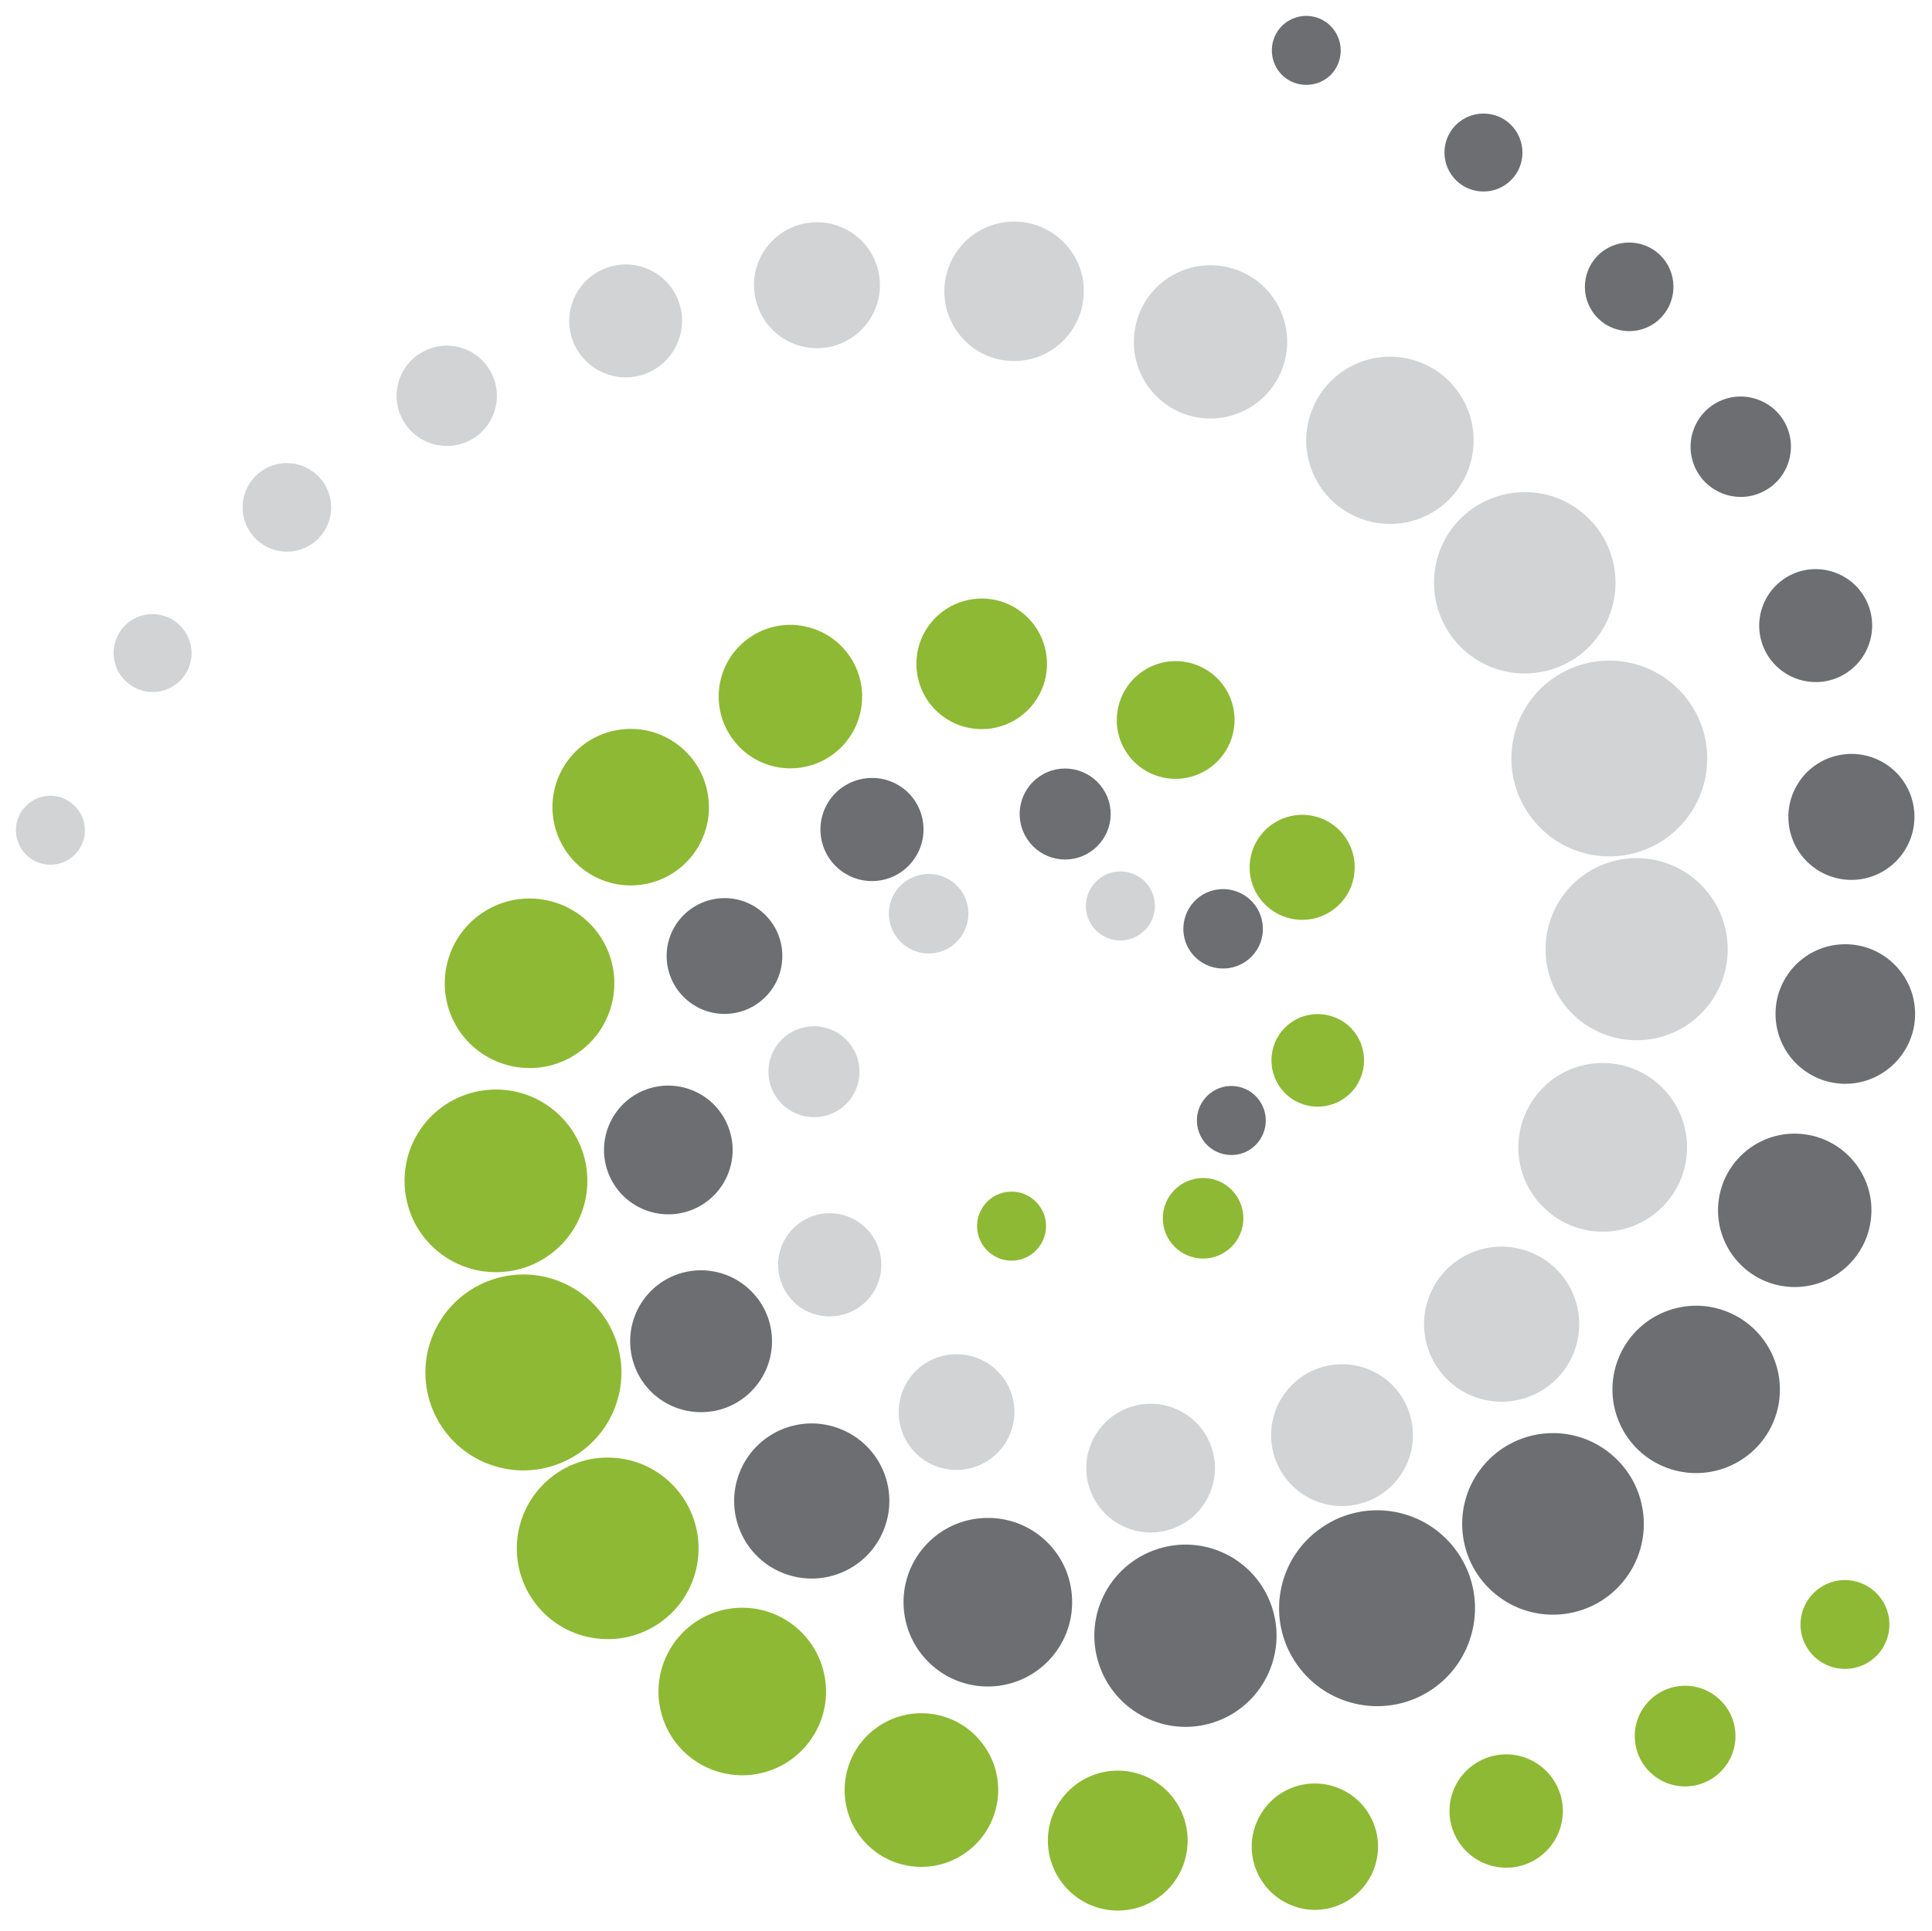
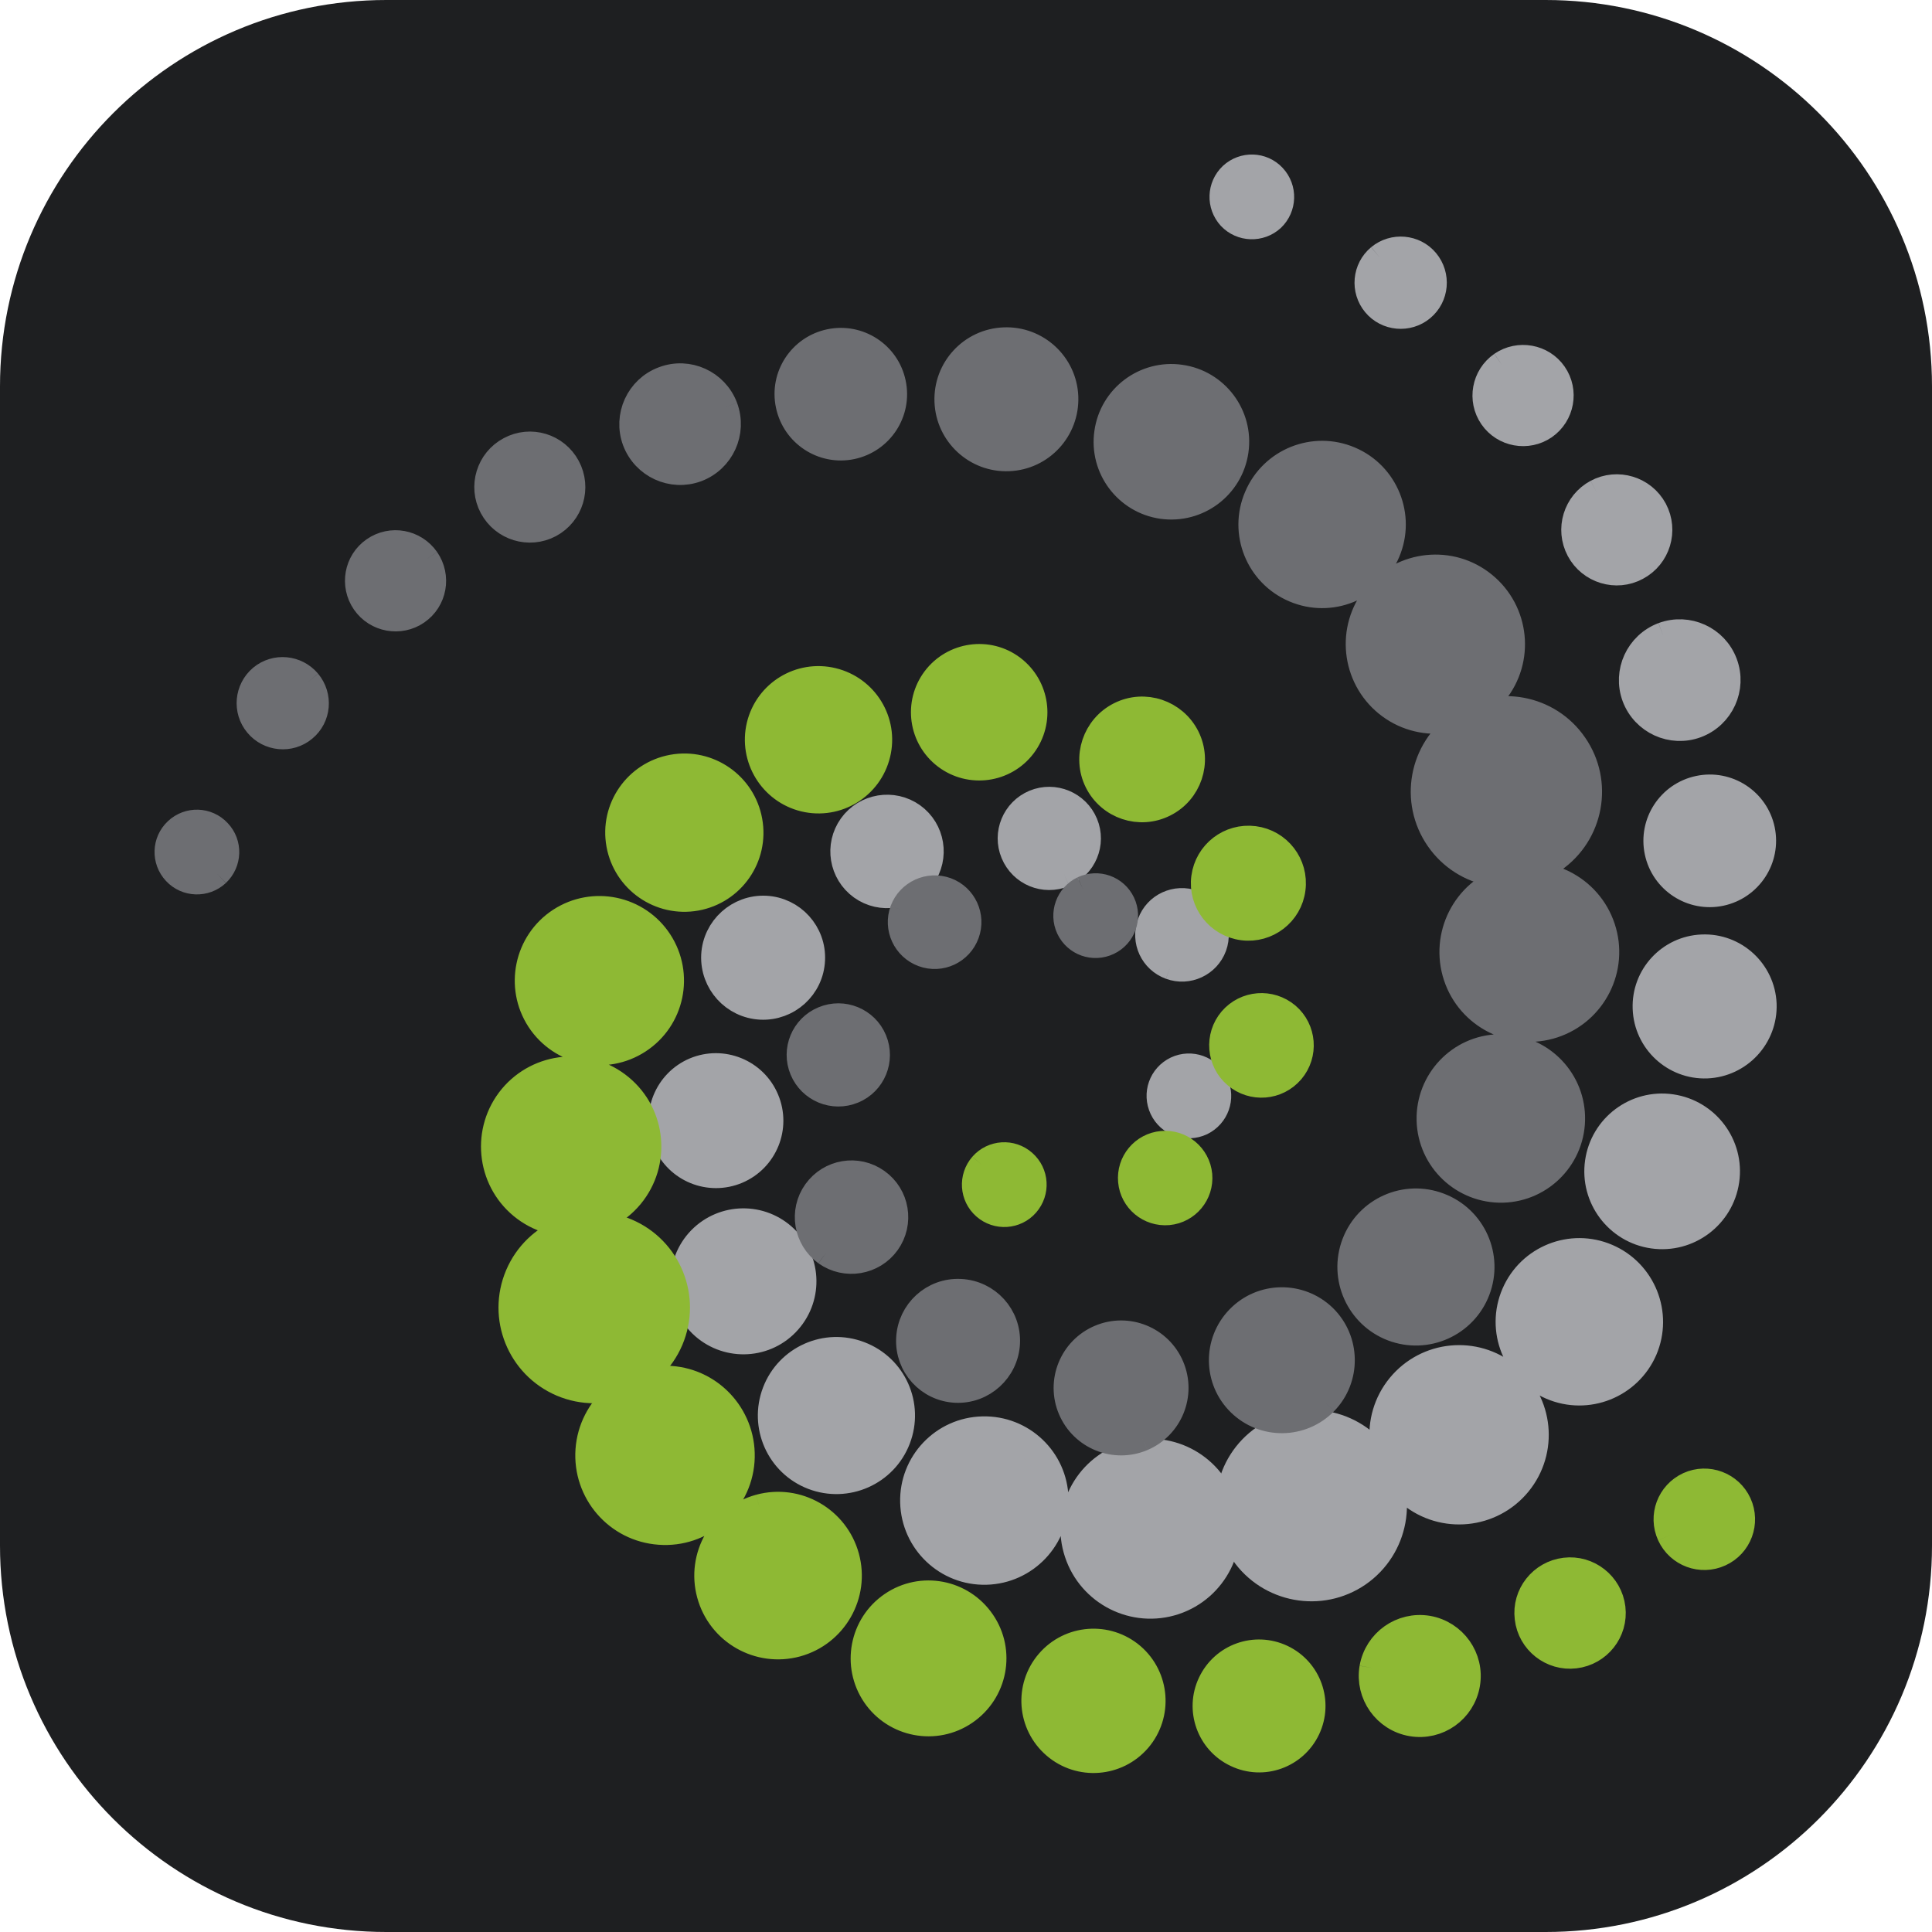
- <svg xmlns="http://www.w3.org/2000/svg" aria-labelledby="t" viewBox="-1.3 -1.3 157.5 157.4">
-   <path fill="#6D6E72" d="M96.55 91.27c.66 1.4 2.33 1.99 3.74 1.33 1.4-.68 1.99-2.35 1.33-3.74-.66-1.42-2.34-2.01-3.74-1.35-1.41.68-2 2.34-1.33 3.76m.75-13.8c1.68.61 3.54-.25 4.16-1.93.61-1.68-.26-3.54-1.93-4.15-1.69-.62-3.55.24-4.16 1.92-.62 1.7.24 3.54 1.93 4.16m-10.34-8.98c1.88-.79 2.79-2.95 2-4.84s-2.96-2.79-4.85-2.01c-1.89.79-2.79 2.96-2 4.85.79 1.9 2.95 2.79 4.85 2m-13.76.28c1.35-1.88.92-4.51-.96-5.86-1.89-1.35-4.52-.91-5.87.97-1.35 1.89-.92 4.51.97 5.87 1.89 1.35 4.51.92 5.86-.98m-10.73 8.1c.13-2.6-1.87-4.81-4.47-4.94-2.6-.12-4.82 1.88-4.95 4.48-.12 2.61 1.88 4.82 4.49 4.95 2.6.12 4.81-1.88 4.93-4.49m-4.46 13.55c-1.12-2.67-4.2-3.92-6.87-2.8-2.66 1.13-3.91 4.21-2.79 6.87 1.13 2.68 4.2 3.93 6.88 2.8 2.66-1.13 3.91-4.2 2.78-6.87m1.88 13.5c-2.29-2.24-5.95-2.19-8.18.09-2.22 2.29-2.18 5.95.1 8.19 2.29 2.22 5.96 2.18 8.18-.11 2.23-2.29 2.19-5.94-.1-8.17m7.25 11.26c-3.26-1.26-6.92.37-8.17 3.63s.37 6.92 3.63 8.17 6.93-.37 8.18-3.64c1.25-3.26-.37-6.91-3.64-8.16m11.92 7.28c-3.8.09-6.8 3.25-6.7 7.04.1 3.8 3.25 6.8 7.05 6.7 3.79-.1 6.8-3.26 6.69-7.06-.09-3.79-3.24-6.78-7.04-6.68m13.96 2.55c-3.91 1.29-6.02 5.49-4.73 9.38 1.29 3.9 5.49 6.01 9.38 4.73 3.89-1.29 6.01-5.5 4.72-9.39-1.28-3.89-5.48-6.01-9.37-4.72" />
-   <path fill="#6D6E72" d="M117.53 125.28c-2.5-3.62-7.46-4.54-11.09-2.03-3.65 2.5-4.56 7.48-2.05 11.1 2.5 3.63 7.48 4.55 11.11 2.05 3.62-2.51 4.54-7.49 2.03-11.12m12.46-8.06c-3.16-2.59-7.81-2.13-10.41 1.03-2.6 3.17-2.13 7.83 1.03 10.42s7.83 2.13 10.42-1.03 2.13-7.83-1.04-10.42m9.67-11.51c-3.45-1.48-7.46.11-8.95 3.57-1.5 3.47.11 7.49 3.57 8.97s7.47-.11 8.97-3.57c1.48-3.46-.12-7.48-3.59-8.97m6.23-14.52c-3.41-.49-6.58 1.88-7.07 5.3s1.89 6.59 5.3 7.08c3.42.49 6.59-1.89 7.08-5.31.49-3.41-1.89-6.58-5.31-7.07m3.01-15.5c-3.13.12-5.58 2.76-5.45 5.9.12 3.14 2.77 5.59 5.9 5.47 3.14-.13 5.59-2.78 5.47-5.92-.13-3.13-2.78-5.58-5.92-5.45m-.33-15.41c-2.77.58-4.55 3.3-3.97 6.07.58 2.78 3.31 4.56 6.08 3.98 2.78-.59 4.56-3.31 3.98-6.09-.58-2.77-3.31-4.55-6.09-3.96m-3.46-14.89c-2.38.9-3.59 3.54-2.71 5.92.89 2.38 3.55 3.6 5.93 2.71 2.38-.9 3.59-3.55 2.7-5.93s-3.54-3.58-5.92-2.7m-6.43-13.88c-1.99 1.07-2.74 3.54-1.68 5.54 1.06 1.99 3.55 2.75 5.53 1.68 2-1.06 2.75-3.54 1.69-5.54-1.07-1.99-3.55-2.74-5.54-1.68m-9.22-12.4c-1.64 1.14-2.05 3.39-.92 5.03s3.39 2.05 5.03.92c1.63-1.14 2.05-3.39.91-5.04-1.13-1.63-3.38-2.03-5.02-.91M117.6 8.69c-1.35 1.13-1.53 3.13-.41 4.48s3.14 1.53 4.48.41c1.35-1.12 1.53-3.13.4-4.49-1.12-1.34-3.12-1.51-4.47-.4M107.23.88c-1.05-1.13-2.83-1.18-3.96-.13-1.13 1.07-1.19 2.84-.13 3.99 1.06 1.12 2.84 1.18 3.98.13 1.12-1.07 1.18-2.85.11-3.99" />
-   <path fill="#D1D3D4" d="M88.83 70.02c-1.39.67-2 2.34-1.34 3.75.67 1.41 2.34 2 3.75 1.33s2-2.34 1.34-3.74c-.67-1.41-2.34-2-3.75-1.34m-17.47 2.05c-.62 1.68.25 3.55 1.93 4.17s3.54-.24 4.16-1.94c.61-1.67-.24-3.53-1.92-4.15-1.68-.61-3.55.25-4.17 1.92M61.63 87.5c.79 1.89 2.96 2.79 4.86 2 1.89-.78 2.78-2.95 1.99-4.85-.79-1.89-2.96-2.78-4.85-1.99-1.89.78-2.79 2.95-2 4.84m2.26 17.75c1.89 1.34 4.52.9 5.87-.98 1.35-1.89.92-4.52-.98-5.87-1.89-1.35-4.51-.91-5.86.98s-.91 4.51.97 5.87m12.57 13.29c2.59.12 4.8-1.89 4.93-4.49.13-2.61-1.88-4.81-4.49-4.93-2.61-.13-4.81 1.89-4.93 4.49-.13 2.6 1.88 4.81 4.49 4.93m18.09 4.69c2.66-1.13 3.91-4.21 2.78-6.88-1.12-2.66-4.2-3.92-6.88-2.78-2.66 1.13-3.91 4.21-2.78 6.87 1.13 2.67 4.21 3.92 6.88 2.79m17.7-3.49c2.22-2.29 2.17-5.95-.11-8.18-2.3-2.22-5.96-2.17-8.18.12-2.23 2.3-2.17 5.95.11 8.17 2.29 2.23 5.95 2.18 8.18-.11m14.77-10.82c1.25-3.26-.38-6.92-3.65-8.16-3.26-1.25-6.92.38-8.16 3.64-1.25 3.27.4 6.93 3.65 8.17 3.27 1.24 6.92-.4 8.16-3.65m9.21-16.86c-.1-3.78-3.25-6.78-7.05-6.69s-6.79 3.26-6.7 7.05c.1 3.81 3.26 6.79 7.06 6.7 3.79-.1 6.79-3.26 6.69-7.06m2.94-18.3c-1.28-3.88-5.48-6.01-9.38-4.72-3.89 1.28-6 5.48-4.72 9.38 1.28 3.89 5.49 6 9.38 4.72 3.89-1.29 6.01-5.48 4.72-9.38" />
-   <path fill="#D1D3D4" d="M134.43 67.11c3.63-2.51 4.54-7.48 2.03-11.1-2.49-3.63-7.47-4.54-11.1-2.04s-4.54 7.47-2.03 11.1c2.51 3.64 7.48 4.54 11.1 2.04m-5.69-16.23c2.58-3.16 2.1-7.82-1.07-10.4-3.15-2.58-7.82-2.09-10.41 1.06-2.58 3.17-2.09 7.83 1.07 10.41 3.17 2.58 7.84 2.1 10.41-1.07m-10.45-13.62c1.47-3.45-.14-7.46-3.6-8.93-3.46-1.48-7.48.13-8.95 3.6-1.49 3.46.13 7.47 3.6 8.94 3.47 1.48 7.47-.13 8.95-3.61m-14.72-9.81c.49-3.41-1.89-6.58-5.31-7.06-3.41-.49-6.58 1.88-7.06 5.3-.5 3.41 1.88 6.58 5.29 7.07 3.43.48 6.59-1.89 7.08-5.31m-16.52-5.24c-.12-3.12-2.77-5.57-5.9-5.44-3.14.12-5.58 2.76-5.46 5.9s2.77 5.59 5.9 5.46c3.14-.12 5.58-2.77 5.46-5.92m-16.73-1.32c-.58-2.77-3.3-4.54-6.07-3.96-2.78.58-4.56 3.3-3.97 6.07.58 2.78 3.3 4.56 6.07 3.98 2.78-.59 4.56-3.31 3.97-6.09m-16.31 2.35c-.89-2.37-3.54-3.58-5.91-2.68-2.38.88-3.59 3.54-2.71 5.91.9 2.38 3.54 3.59 5.92 2.71 2.38-.9 3.59-3.55 2.7-5.94m-15.29 5.8c-1.07-1.99-3.53-2.74-5.52-1.67-2 1.06-2.75 3.54-1.69 5.52 1.07 2 3.55 2.75 5.54 1.69 1.99-1.07 2.74-3.54 1.67-5.54m-13.67 8.97c-1.14-1.63-3.37-2.05-5.02-.91-1.64 1.13-2.04 3.38-.91 5.02s3.39 2.05 5.02.92c1.64-1.13 2.05-3.38.91-5.03m-11.48 11.9c-1.13-1.34-3.12-1.53-4.47-.41-1.34 1.13-1.52 3.13-.4 4.47 1.12 1.35 3.13 1.54 4.47.42 1.36-1.12 1.53-3.12.4-4.48M4.73 68.45c1.13-1.07 1.2-2.85.12-3.98-1.06-1.14-2.83-1.19-3.96-.13C-.25 65.4-.3 67.18.76 68.31c1.06 1.14 2.84 1.19 3.97.14" />
-   <path fill="#8EB934" d="M79.05 96.81c-1.02 1.17-.91 2.94.26 3.97s2.95.91 3.96-.25c1.03-1.18.92-2.94-.25-3.97-1.16-1.03-2.94-.92-3.97.25m14.46 1.52c.16 1.8 1.76 3.13 3.57 2.97 1.81-.17 3.13-1.77 2.97-3.57-.17-1.81-1.77-3.14-3.57-2.97-1.8.16-3.14 1.76-2.97 3.57m10.17-10.3c1.59 1.35 3.96 1.16 5.32-.43 1.35-1.59 1.16-3.97-.42-5.32-1.6-1.35-3.97-1.16-5.33.42-1.35 1.59-1.16 3.98.43 5.33m.64-14.37c2.34.3 4.49-1.36 4.78-3.69.31-2.36-1.35-4.5-3.69-4.8-2.35-.3-4.49 1.35-4.8 3.7-.31 2.34 1.35 4.49 3.71 4.79m-7.64-11.97c2.37-1.18 3.34-4.06 2.16-6.43-1.19-2.37-4.07-3.34-6.44-2.15s-3.33 4.07-2.16 6.43c1.19 2.38 4.07 3.34 6.44 2.15m-13.7-5.66c1.77-2.35 1.3-5.68-1.05-7.46-2.34-1.77-5.68-1.29-7.45 1.05-1.77 2.35-1.3 5.68 1.04 7.45 2.35 1.77 5.69 1.31 7.46-1.04m-14.16.83c.76-3.14-1.18-6.29-4.32-7.05s-6.29 1.17-7.05 4.31c-.75 3.14 1.18 6.3 4.31 7.06 3.15.76 6.31-1.18 7.06-4.32m-12.43 6.52c-.62-3.47-3.94-5.78-7.41-5.15s-5.77 3.95-5.14 7.41c.63 3.47 3.94 5.77 7.41 5.15 3.47-.63 5.77-3.94 5.14-7.41m-8.73 11.71c-2.09-3.2-6.37-4.09-9.57-2.01-3.2 2.09-4.09 6.38-2.01 9.57 2.09 3.19 6.37 4.09 9.56 2.01 3.21-2.09 4.1-6.37 2.02-9.57m-3.78 14.15c-3.16-2.62-7.86-2.18-10.49.98-2.62 3.17-2.18 7.87.98 10.49 3.18 2.62 7.86 2.19 10.5-.98 2.62-3.17 2.19-7.87-.99-10.49" />
-   <path fill="#8EB934" d="M44.5 103.25c-4.06-1.73-8.75.17-10.48 4.22-1.73 4.07.16 8.75 4.22 10.48 4.07 1.72 8.75-.17 10.48-4.22 1.73-4.07-.16-8.75-4.22-10.48" />
-   <path fill="#8EB934" d="M48.78 117.56c-4.08-.31-7.63 2.78-7.93 6.85-.29 4.08 2.77 7.62 6.85 7.91 4.08.31 7.63-2.76 7.93-6.83.29-4.09-2.77-7.64-6.85-7.93m8.64 12.46c-3.64 1-5.79 4.75-4.8 8.39s4.74 5.78 8.39 4.79c3.64-1 5.78-4.75 4.79-8.38-.99-3.64-4.74-5.79-8.38-4.8m12.87 9.45c-2.86 1.95-3.59 5.85-1.65 8.71 1.94 2.85 5.84 3.59 8.69 1.64 2.86-1.95 3.61-5.84 1.66-8.69-1.95-2.87-5.84-3.61-8.7-1.66m15.21 5.58c-2.05 2.39-1.78 5.98.61 8.04s5.99 1.78 8.04-.61c2.04-2.39 1.77-5.99-.61-8.04-2.39-2.05-5.99-1.78-8.04.61m15.74 2.01c-1.22 2.56-.12 5.64 2.45 6.85 2.57 1.23 5.63.13 6.85-2.44s.13-5.64-2.44-6.86c-2.58-1.22-5.64-.13-6.86 2.45m15.69-1.48c-.42 2.51 1.27 4.9 3.78 5.33 2.52.43 4.9-1.26 5.33-3.78s-1.27-4.89-3.77-5.33c-2.52-.42-4.9 1.26-5.34 3.78m15.07-4.85c.26 2.25 2.31 3.86 4.55 3.59 2.26-.27 3.87-2.31 3.6-4.56s-2.32-3.86-4.56-3.59c-2.25.27-3.87 2.31-3.59 4.56m13.81-8.07c.84 1.82 2.99 2.61 4.8 1.78 1.83-.83 2.62-2.98 1.79-4.8-.83-1.81-2.98-2.62-4.8-1.79-1.82.84-2.63 2.98-1.79 4.81" />
+ <svg xmlns="http://www.w3.org/2000/svg" viewBox="0 0 100 100">
+   <rect width="100" height="100" rx="20" fill="#1E1F21" />
+   <g transform="translate(8 8) scale(0.5333333) translate(1.3 1.3)">
+     <path fill="#A3A4A8" stroke="#A3A4A8" stroke-width="2.6" stroke-linejoin="round" d="M96.55 91.27c.66 1.4 2.33 1.99 3.74 1.33 1.4-.68 1.99-2.35 1.33-3.74-.66-1.42-2.34-2.01-3.74-1.35-1.41.68-2 2.34-1.33 3.76m.75-13.8c1.68.61 3.54-.25 4.16-1.93.61-1.68-.26-3.54-1.93-4.15-1.69-.62-3.55.24-4.16 1.92-.62 1.7.24 3.54 1.93 4.16m-10.34-8.98c1.88-.79 2.79-2.95 2-4.84s-2.96-2.79-4.85-2.01c-1.89.79-2.79 2.96-2 4.85.79 1.9 2.95 2.79 4.85 2m-13.76.28c1.35-1.88.92-4.51-.96-5.86-1.89-1.35-4.52-.91-5.87.97-1.35 1.89-.92 4.51.97 5.87 1.89 1.35 4.51.92 5.86-.98m-10.73 8.1c.13-2.6-1.87-4.81-4.47-4.94-2.6-.12-4.82 1.88-4.95 4.48-.12 2.61 1.88 4.82 4.49 4.95 2.6.12 4.81-1.88 4.93-4.49m-4.46 13.55c-1.12-2.67-4.2-3.92-6.87-2.8-2.66 1.13-3.91 4.21-2.79 6.87 1.13 2.68 4.2 3.93 6.88 2.8 2.66-1.13 3.91-4.2 2.78-6.87m1.88 13.5c-2.29-2.24-5.95-2.19-8.18.09-2.22 2.29-2.18 5.95.1 8.19 2.29 2.22 5.96 2.18 8.18-.11 2.23-2.29 2.19-5.94-.1-8.17m7.25 11.26c-3.26-1.26-6.92.37-8.17 3.63s.37 6.92 3.63 8.17 6.93-.37 8.18-3.64c1.25-3.26-.37-6.91-3.64-8.16m11.92 7.28c-3.8.09-6.8 3.25-6.7 7.04.1 3.8 3.25 6.8 7.05 6.7 3.79-.1 6.8-3.26 6.69-7.06-.09-3.79-3.24-6.78-7.04-6.68m13.96 2.55c-3.91 1.29-6.02 5.49-4.73 9.38 1.29 3.9 5.49 6.01 9.38 4.73 3.89-1.29 6.01-5.5 4.72-9.39-1.28-3.89-5.48-6.01-9.37-4.72" />
+     <path fill="#A3A4A8" stroke="#A3A4A8" stroke-width="2.6" stroke-linejoin="round" d="M117.53 125.28c-2.5-3.62-7.46-4.54-11.09-2.03-3.65 2.5-4.56 7.48-2.05 11.1 2.5 3.63 7.48 4.55 11.11 2.05 3.62-2.51 4.54-7.49 2.03-11.12m12.46-8.06c-3.16-2.59-7.81-2.13-10.41 1.03-2.6 3.17-2.13 7.83 1.03 10.42s7.83 2.13 10.42-1.03 2.13-7.83-1.04-10.42m9.67-11.51c-3.45-1.48-7.46.11-8.95 3.57-1.5 3.47.11 7.49 3.57 8.97s7.47-.11 8.97-3.57c1.48-3.46-.12-7.48-3.59-8.97m6.23-14.52c-3.41-.49-6.58 1.88-7.07 5.3s1.89 6.59 5.3 7.08c3.42.49 6.59-1.89 7.08-5.31.49-3.41-1.89-6.58-5.31-7.07m3.01-15.5c-3.13.12-5.58 2.76-5.45 5.9.12 3.14 2.77 5.59 5.9 5.47 3.14-.13 5.59-2.78 5.47-5.92-.13-3.13-2.78-5.58-5.92-5.45m-.33-15.41c-2.77.58-4.55 3.3-3.97 6.07.58 2.78 3.31 4.56 6.08 3.98 2.78-.59 4.56-3.31 3.98-6.09-.58-2.77-3.31-4.55-6.09-3.96m-3.46-14.89c-2.38.9-3.59 3.54-2.71 5.92.89 2.38 3.55 3.6 5.93 2.71 2.38-.9 3.59-3.55 2.7-5.93s-3.54-3.58-5.92-2.7m-6.43-13.88c-1.99 1.07-2.74 3.54-1.68 5.54 1.06 1.99 3.55 2.75 5.53 1.68 2-1.06 2.75-3.54 1.69-5.54-1.07-1.99-3.55-2.74-5.54-1.68m-9.22-12.4c-1.64 1.14-2.05 3.39-.92 5.03s3.39 2.05 5.03.92c1.63-1.14 2.05-3.39.91-5.04-1.13-1.63-3.38-2.03-5.02-.91M117.6 8.69c-1.35 1.13-1.53 3.13-.41 4.48s3.14 1.53 4.48.41c1.35-1.12 1.53-3.13.4-4.49-1.12-1.34-3.12-1.51-4.47-.4M107.23.88c-1.05-1.13-2.83-1.18-3.96-.13-1.13 1.07-1.19 2.84-.13 3.99 1.06 1.12 2.84 1.18 3.98.13 1.12-1.07 1.18-2.85.11-3.99" />
+     <path fill="#6D6E72" stroke="#6D6E72" stroke-width="2.6" stroke-linejoin="round" d="M88.83 70.02c-1.39.67-2 2.34-1.34 3.75.67 1.41 2.34 2 3.75 1.33s2-2.34 1.34-3.74c-.67-1.41-2.34-2-3.75-1.34m-17.47 2.05c-.62 1.68.25 3.55 1.93 4.17s3.54-.24 4.16-1.94c.61-1.67-.24-3.53-1.92-4.15-1.68-.61-3.55.25-4.17 1.92M61.63 87.5c.79 1.89 2.96 2.79 4.86 2 1.89-.78 2.78-2.95 1.99-4.85-.79-1.89-2.96-2.78-4.85-1.99-1.89.78-2.79 2.95-2 4.84m2.26 17.75c1.89 1.34 4.52.9 5.87-.98 1.35-1.89.92-4.52-.98-5.87-1.89-1.35-4.51-.91-5.86.98s-.91 4.51.97 5.87m12.57 13.29c2.59.12 4.8-1.89 4.93-4.49.13-2.61-1.88-4.81-4.49-4.93-2.61-.13-4.81 1.89-4.93 4.49-.13 2.6 1.88 4.81 4.49 4.93m18.09 4.69c2.66-1.13 3.91-4.21 2.78-6.88-1.12-2.66-4.2-3.92-6.88-2.78-2.66 1.13-3.91 4.21-2.78 6.87 1.13 2.67 4.21 3.92 6.88 2.79m17.7-3.49c2.22-2.29 2.17-5.95-.11-8.18-2.3-2.22-5.96-2.17-8.18.12-2.23 2.3-2.17 5.95.11 8.17 2.29 2.23 5.95 2.18 8.18-.11m14.77-10.82c1.25-3.26-.38-6.92-3.65-8.16-3.26-1.25-6.92.38-8.16 3.64-1.25 3.27.4 6.93 3.65 8.17 3.27 1.24 6.92-.4 8.16-3.65m9.21-16.86c-.1-3.78-3.25-6.78-7.05-6.69s-6.79 3.26-6.7 7.05c.1 3.81 3.26 6.79 7.06 6.7 3.79-.1 6.79-3.26 6.69-7.06m2.94-18.3c-1.28-3.88-5.48-6.01-9.38-4.72-3.89 1.28-6 5.48-4.72 9.38 1.28 3.89 5.49 6 9.38 4.72 3.89-1.29 6.01-5.48 4.72-9.38" />
+     <path fill="#6D6E72" stroke="#6D6E72" stroke-width="2.6" stroke-linejoin="round" d="M134.43 67.11c3.63-2.51 4.54-7.48 2.03-11.1-2.49-3.63-7.47-4.54-11.1-2.04s-4.54 7.47-2.03 11.1c2.51 3.64 7.48 4.54 11.1 2.04m-5.69-16.23c2.58-3.16 2.1-7.82-1.07-10.4-3.15-2.58-7.82-2.09-10.41 1.06-2.58 3.17-2.09 7.83 1.07 10.41 3.17 2.58 7.84 2.1 10.41-1.07m-10.45-13.62c1.47-3.45-.14-7.46-3.6-8.93-3.46-1.48-7.48.13-8.95 3.6-1.49 3.46.13 7.47 3.6 8.94 3.47 1.48 7.47-.13 8.95-3.61m-14.72-9.81c.49-3.41-1.89-6.58-5.31-7.06-3.41-.49-6.58 1.88-7.06 5.3-.5 3.41 1.88 6.58 5.29 7.07 3.43.48 6.59-1.89 7.08-5.31m-16.52-5.24c-.12-3.12-2.77-5.57-5.9-5.44-3.14.12-5.58 2.76-5.46 5.9s2.77 5.59 5.9 5.46c3.14-.12 5.58-2.77 5.46-5.92m-16.73-1.32c-.58-2.77-3.3-4.54-6.07-3.96-2.78.58-4.56 3.3-3.97 6.07.58 2.78 3.3 4.56 6.07 3.98 2.78-.59 4.56-3.31 3.97-6.09m-16.31 2.35c-.89-2.37-3.54-3.58-5.91-2.68-2.38.88-3.59 3.54-2.71 5.91.9 2.38 3.54 3.59 5.92 2.71 2.38-.9 3.59-3.55 2.7-5.94m-15.29 5.8c-1.07-1.99-3.53-2.74-5.52-1.67-2 1.06-2.75 3.54-1.69 5.52 1.07 2 3.55 2.75 5.54 1.69 1.99-1.07 2.74-3.54 1.67-5.54m-13.67 8.97c-1.14-1.63-3.37-2.05-5.02-.91-1.64 1.13-2.04 3.38-.91 5.02s3.39 2.05 5.02.92c1.64-1.13 2.05-3.38.91-5.03m-11.48 11.9c-1.13-1.34-3.12-1.53-4.47-.41-1.34 1.13-1.52 3.13-.4 4.47 1.12 1.35 3.13 1.54 4.47.42 1.36-1.12 1.53-3.12.4-4.48M4.73 68.45c1.13-1.07 1.2-2.85.12-3.98-1.06-1.14-2.83-1.19-3.96-.13C-.25 65.4-.3 67.18.76 68.31c1.06 1.14 2.84 1.19 3.97.14" />
+     <path fill="#8EB934" stroke="#8EB934" stroke-width="2.6" stroke-linejoin="round" d="M79.05 96.81c-1.02 1.17-.91 2.94.26 3.97s2.95.91 3.96-.25c1.03-1.18.92-2.94-.25-3.97-1.16-1.03-2.94-.92-3.97.25m14.46 1.52c.16 1.8 1.76 3.13 3.57 2.97 1.81-.17 3.13-1.77 2.97-3.57-.17-1.81-1.77-3.14-3.57-2.97-1.8.16-3.14 1.76-2.97 3.57m10.17-10.3c1.59 1.35 3.96 1.16 5.32-.43 1.35-1.59 1.16-3.97-.42-5.32-1.6-1.35-3.97-1.16-5.33.42-1.35 1.59-1.16 3.98.43 5.33m.64-14.37c2.34.3 4.49-1.36 4.78-3.69.31-2.36-1.35-4.5-3.69-4.8-2.35-.3-4.49 1.35-4.8 3.7-.31 2.34 1.35 4.49 3.71 4.79m-7.64-11.97c2.37-1.18 3.34-4.06 2.16-6.43-1.19-2.37-4.07-3.34-6.44-2.15s-3.33 4.07-2.16 6.43c1.19 2.38 4.07 3.34 6.44 2.15m-13.7-5.66c1.77-2.35 1.3-5.68-1.05-7.46-2.34-1.77-5.68-1.29-7.45 1.05-1.77 2.35-1.3 5.68 1.04 7.45 2.35 1.77 5.69 1.31 7.46-1.04m-14.16.83c.76-3.14-1.18-6.29-4.32-7.05s-6.29 1.17-7.05 4.31c-.75 3.14 1.18 6.3 4.31 7.06 3.15.76 6.31-1.18 7.06-4.32m-12.43 6.52c-.62-3.47-3.94-5.78-7.41-5.15s-5.77 3.95-5.14 7.41c.63 3.47 3.94 5.77 7.41 5.15 3.47-.63 5.77-3.94 5.14-7.41m-8.73 11.71c-2.09-3.2-6.37-4.09-9.57-2.01-3.2 2.09-4.09 6.38-2.01 9.57 2.09 3.19 6.37 4.09 9.56 2.01 3.21-2.09 4.1-6.37 2.02-9.57m-3.78 14.15c-3.16-2.62-7.86-2.18-10.49.98-2.62 3.17-2.18 7.87.98 10.49 3.18 2.62 7.86 2.19 10.5-.98 2.62-3.17 2.19-7.87-.99-10.49" />
+     <path fill="#8EB934" stroke="#8EB934" stroke-width="2.6" stroke-linejoin="round" d="M44.5 103.25c-4.06-1.73-8.75.17-10.48 4.22-1.73 4.07.16 8.75 4.22 10.48 4.07 1.72 8.75-.17 10.48-4.22 1.73-4.07-.16-8.75-4.22-10.48" />
+     <path fill="#8EB934" stroke="#8EB934" stroke-width="2.6" stroke-linejoin="round" d="M48.78 117.56c-4.08-.31-7.63 2.78-7.93 6.85-.29 4.08 2.77 7.62 6.85 7.91 4.08.31 7.63-2.76 7.93-6.83.29-4.09-2.77-7.64-6.85-7.93m8.64 12.46c-3.64 1-5.79 4.75-4.8 8.39s4.74 5.78 8.39 4.79c3.64-1 5.78-4.75 4.79-8.38-.99-3.64-4.74-5.79-8.38-4.8m12.87 9.45c-2.86 1.95-3.59 5.85-1.65 8.71 1.94 2.85 5.84 3.59 8.69 1.64 2.86-1.95 3.61-5.84 1.66-8.69-1.95-2.87-5.84-3.61-8.7-1.66m15.21 5.58c-2.05 2.39-1.78 5.98.61 8.04s5.99 1.78 8.04-.61c2.04-2.39 1.77-5.99-.61-8.04-2.39-2.05-5.99-1.78-8.04.61m15.74 2.01c-1.22 2.56-.12 5.64 2.45 6.85 2.57 1.23 5.63.13 6.85-2.44s.13-5.64-2.44-6.86c-2.58-1.22-5.64-.13-6.86 2.45m15.69-1.48c-.42 2.51 1.27 4.9 3.78 5.33 2.52.43 4.9-1.26 5.33-3.78s-1.27-4.89-3.77-5.33c-2.52-.42-4.9 1.26-5.34 3.78m15.07-4.85c.26 2.25 2.31 3.86 4.55 3.59 2.26-.27 3.87-2.31 3.6-4.56s-2.32-3.86-4.56-3.59c-2.25.27-3.87 2.31-3.59 4.56m13.81-8.07c.84 1.82 2.99 2.61 4.8 1.78 1.83-.83 2.62-2.98 1.79-4.8-.83-1.81-2.98-2.62-4.8-1.79-1.82.84-2.63 2.98-1.79 4.81" />
+   </g>
</svg>
